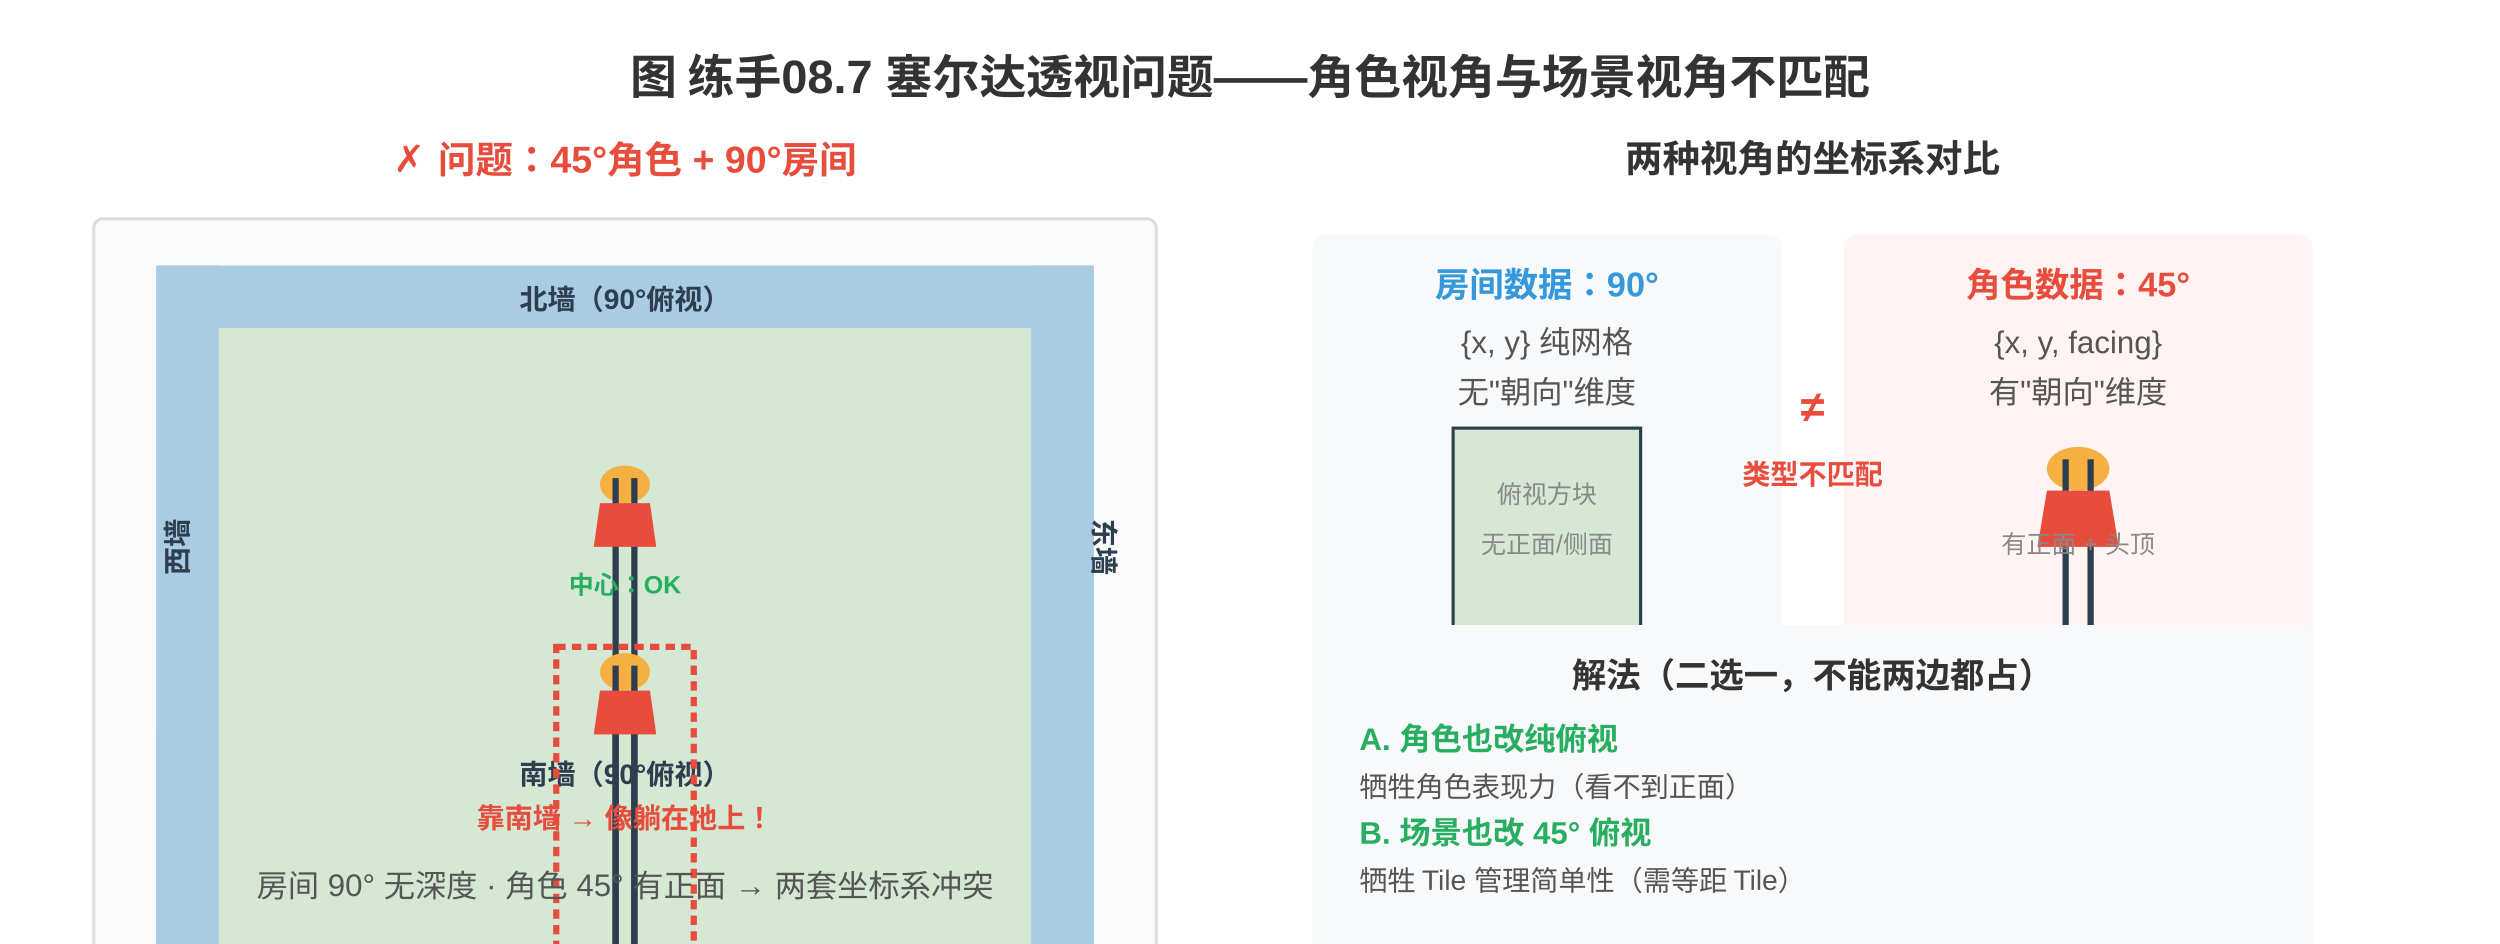
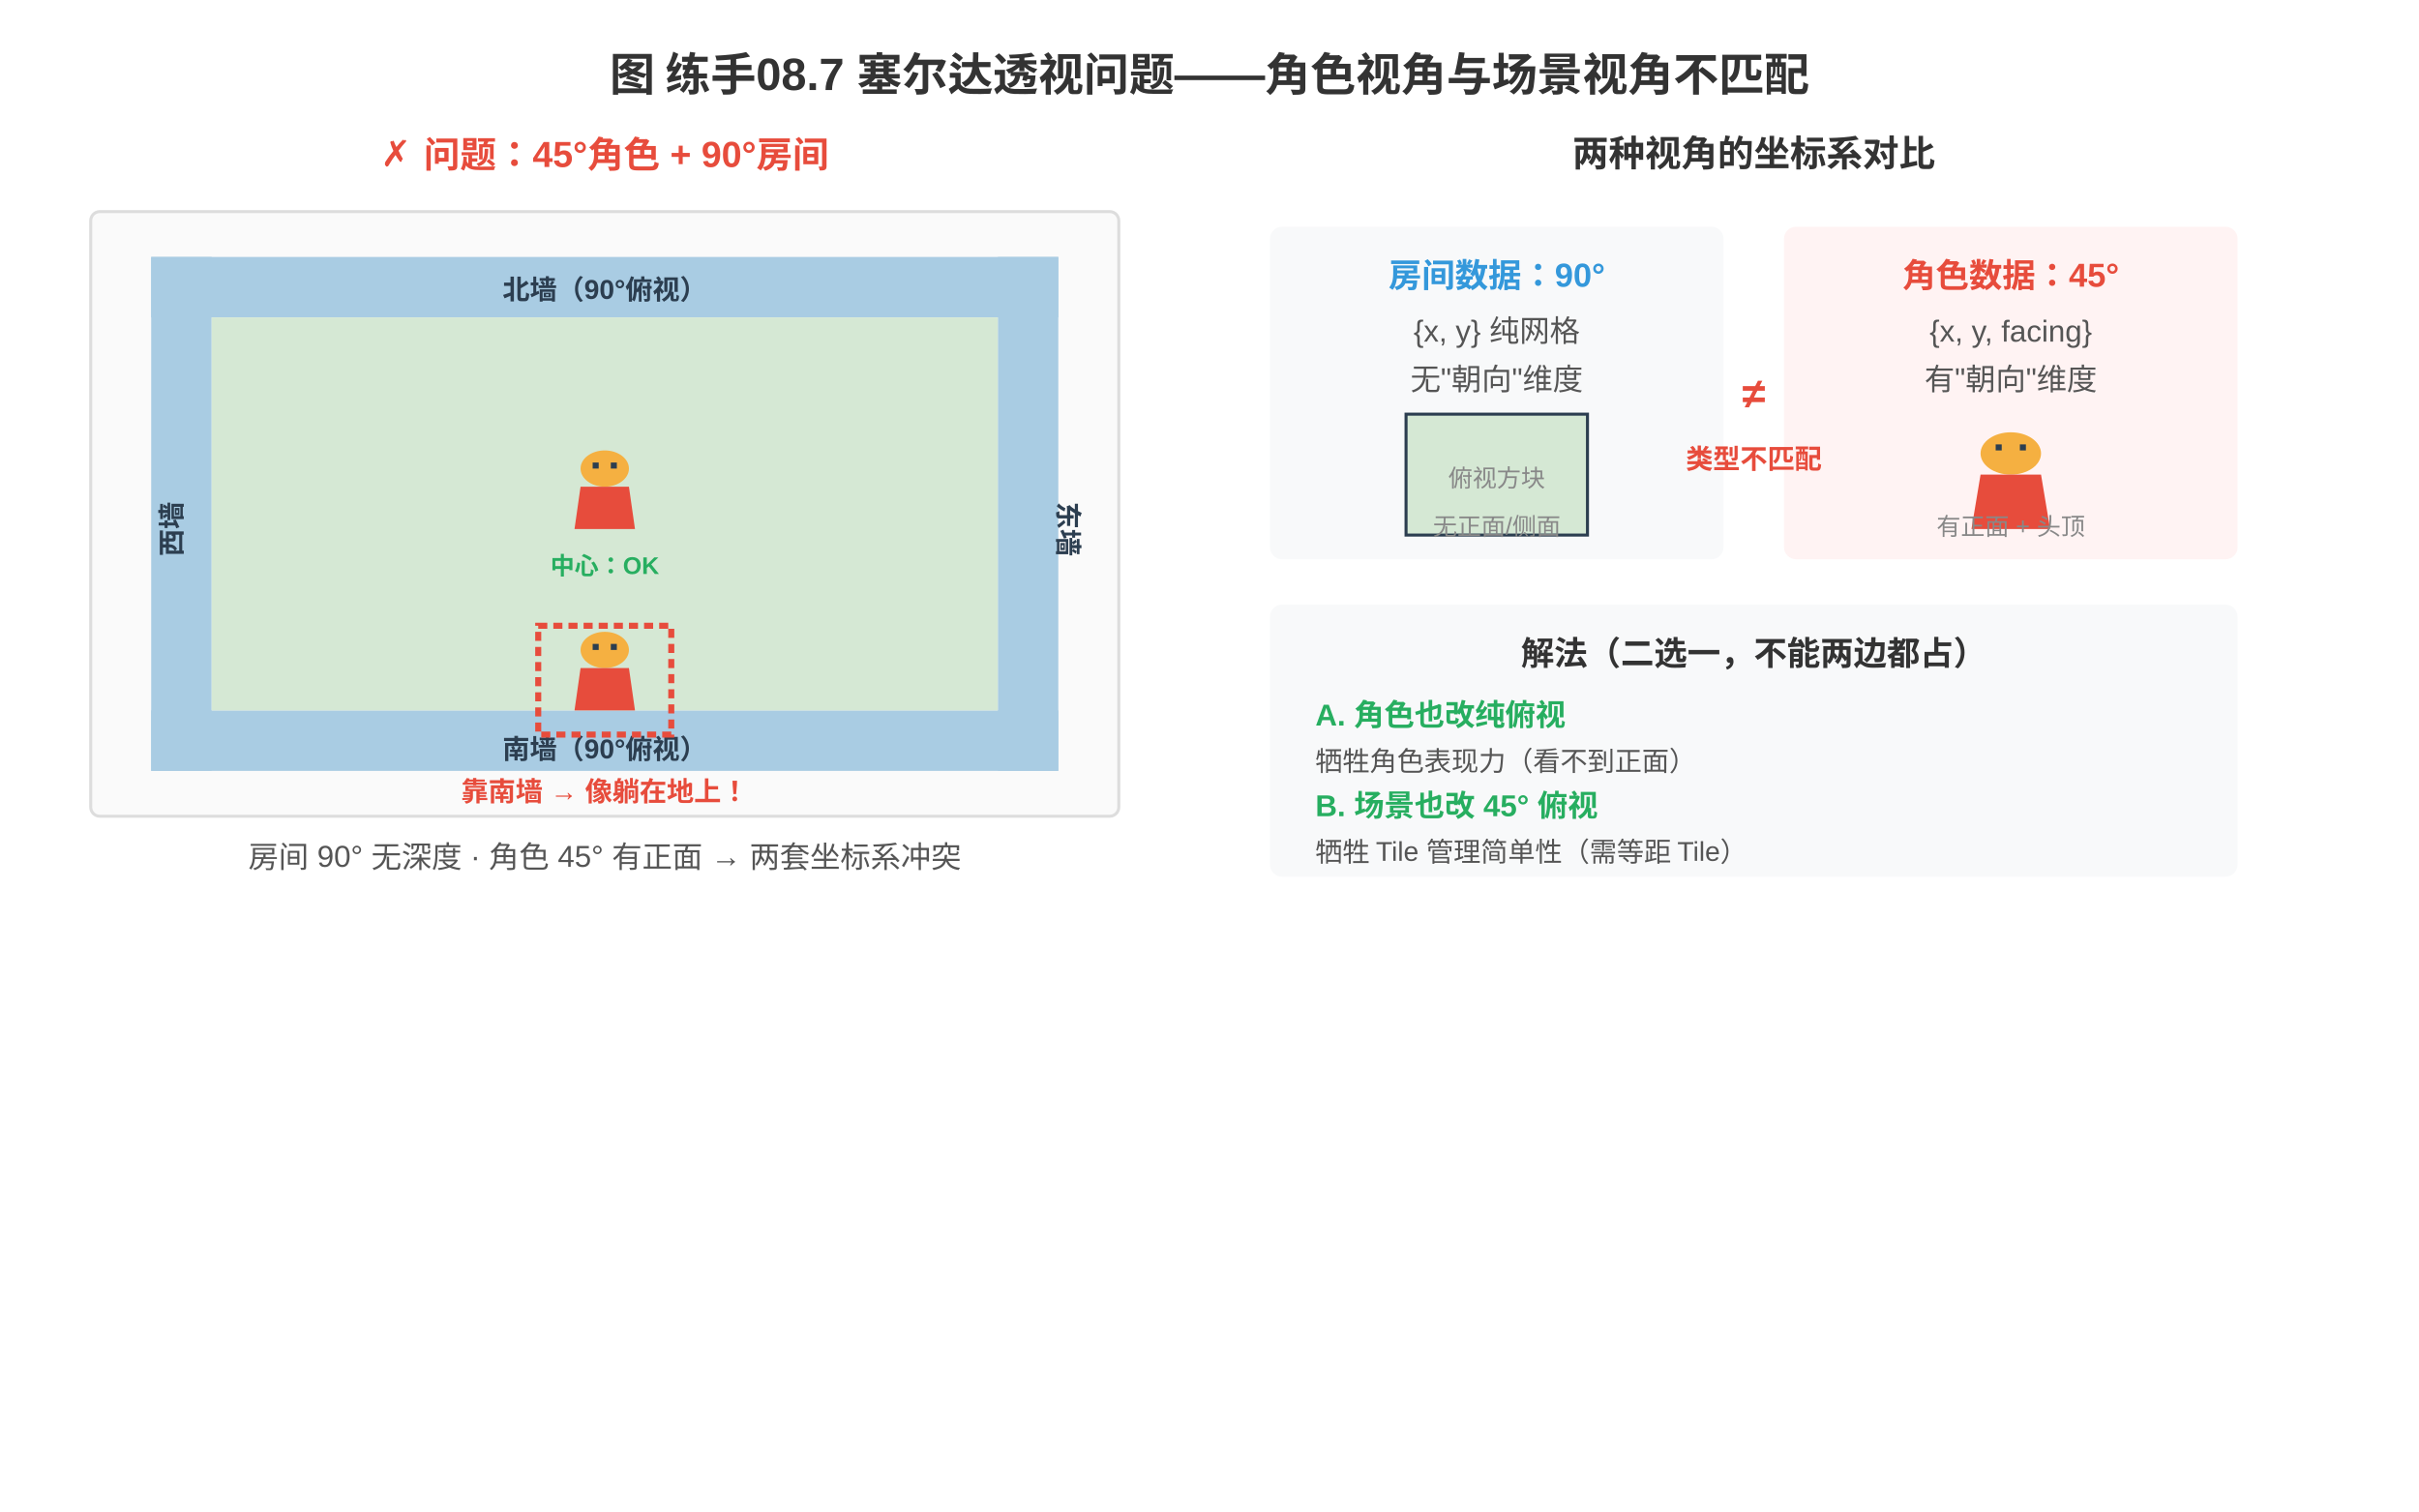
- <svg xmlns="http://www.w3.org/2000/svg" viewBox="0 0 800 302" width="800" height="302">
+ <svg xmlns="http://www.w3.org/2000/svg" viewBox="0 0 800 500" width="800" height="500">
  <style>
    text { font-family: 'PingFang SC','Microsoft YaHei',Arial,sans-serif; }
    .title { font-size: 15px; font-weight: bold; fill: #333; }
    .room-floor { fill: #D5E8D4; }
    .room-wall-n { fill: #A9CCE3; }
    .room-wall-s { fill: #A9CCE3; }
    .room-wall-e { fill: #A9CCE3; }
    .room-wall-w { fill: #A9CCE3; }
    .wall-edge { stroke: #2C3E50; stroke-width: 1.5; fill: none; }
    .char-body { fill: #E74C3C; }
    .char-head { fill: #F5B041; }
    .char-face { fill: #2C3E50; }
    .panel-label { font-size: 12px; font-weight: bold; }
    .panel-bg { fill: #fafafa; stroke: #ddd; stroke-width: 1; }
    .arrow { stroke: #E74C3C; stroke-width: 2; fill: none; marker-end: url(#arrowhead08); }
  </style>
  <defs>
    <marker id="arrowhead08" markerWidth="6" markerHeight="4" refX="5" refY="2" orient="auto">
      <polygon points="0,0 6,2 0,4" fill="#E74C3C" />
    </marker>
  </defs>
  <text x="400" y="30" class="title" text-anchor="middle">图 练手08.7 塞尔达透视问题——角色视角与场景视角不匹配</text>
  <g transform="translate(30, 55)">
    <text x="170" y="0" class="panel-label" fill="#E74C3C" text-anchor="middle">✗ 问题：45°角色 + 90°房间</text>
-     <rect x="0" y="15" width="340" height="302" class="panel-bg" rx="3" />
-     <rect x="20" y="30" width="300" height="302" class="room-wall-n" />
-     <rect x="20" y="30" width="20" height="302" class="room-wall-w" />
-     <rect x="300" y="30" width="20" height="302" class="room-wall-e" />
-     <rect x="20" y="180" width="300" height="302" class="room-wall-s" />
-     <rect x="40" y="50" width="260" height="302" class="room-floor" />
+     <rect x="0" y="15" width="340" height="200" class="panel-bg" rx="3" />
+     <rect x="20" y="30" width="300" height="20" class="room-wall-n" />
+     <rect x="20" y="30" width="20" height="170" class="room-wall-w" />
+     <rect x="300" y="30" width="20" height="170" class="room-wall-e" />
+     <rect x="20" y="180" width="300" height="20" class="room-wall-s" />
+     <rect x="40" y="50" width="260" height="130" class="room-floor" />
    <text x="170" y="44" style="font-size:9px;fill:#2C3E50;font-weight:bold;text-anchor:middle;">北墙（90°俯视）</text>
    <text x="170" y="196" style="font-size:9px;fill:#2C3E50;font-weight:bold;text-anchor:middle;">南墙（90°俯视）</text>
    <text x="30" y="120" style="font-size:9px;fill:#2C3E50;font-weight:bold;text-anchor:middle;" transform="rotate(-90 30 120)">西墙</text>
    <text x="320" y="120" style="font-size:9px;fill:#2C3E50;font-weight:bold;text-anchor:middle;" transform="rotate(90 320 120)">东墙</text>
    <g transform="translate(160, 100)">
      <ellipse cx="10" cy="0" rx="8" ry="6" class="char-head" />
-       <rect x="6" y="-2" width="2" height="302" class="char-face" />
-       <rect x="12" y="-2" width="2" height="302" class="char-face" />
+       <rect x="6" y="-2" width="2" height="2" class="char-face" />
+       <rect x="12" y="-2" width="2" height="2" class="char-face" />
      <polygon points="2,6 18,6 20,20 0,20" class="char-body" />
      <text x="10" y="35" style="font-size:8px;fill:#27AE60;font-weight:bold;text-anchor:middle;">中心：OK</text>
    </g>
    <g transform="translate(160, 160)">
      <ellipse cx="10" cy="0" rx="8" ry="6" class="char-head" />
-       <rect x="6" y="-2" width="2" height="302" class="char-face" />
-       <rect x="12" y="-2" width="2" height="302" class="char-face" />
+       <rect x="6" y="-2" width="2" height="2" class="char-face" />
+       <rect x="12" y="-2" width="2" height="2" class="char-face" />
      <polygon points="2,6 18,6 20,20 0,20" class="char-body" />
    </g>
-     <rect x="148" y="152" width="44" height="302" fill="none" stroke="#E74C3C" stroke-width="2" stroke-dasharray="3,2" />
+     <rect x="148" y="152" width="44" height="36" fill="none" stroke="#E74C3C" stroke-width="2" stroke-dasharray="3,2" />
    <text x="170" y="210" style="font-size:9px;fill:#E74C3C;font-weight:bold;text-anchor:middle;">靠南墙 → 像躺在地上！</text>
    <text x="170" y="232" style="font-size:10px;fill:#555;text-anchor:middle;">房间 90° 无深度 · 角色 45° 有正面 → 两套坐标系冲突</text>
  </g>
  <g transform="translate(420, 55)">
    <text x="160" y="0" class="panel-label" fill="#333" text-anchor="middle">两种视角的坐标系对比</text>
-     <rect x="0" y="20" width="150" height="302" fill="#F8F9FA" rx="4" />
+     <rect x="0" y="20" width="150" height="110" fill="#F8F9FA" rx="4" />
    <text x="75" y="40" style="font-size:11px;font-weight:bold;fill:#3498DB;text-anchor:middle;">房间数据：90°</text>
    <text x="75" y="58" style="font-size:10px;fill:#555;text-anchor:middle;">{x, y} 纯网格</text>
    <text x="75" y="74" style="font-size:10px;fill:#555;text-anchor:middle;">无"朝向"维度</text>
-     <rect x="45" y="82" width="60" height="302" fill="#D5E8D4" stroke="#2C3E50" stroke-width="1" />
+     <rect x="45" y="82" width="60" height="40" fill="#D5E8D4" stroke="#2C3E50" stroke-width="1" />
    <text x="75" y="106" style="font-size:8px;fill:#888;text-anchor:middle;">俯视方块</text>
    <text x="75" y="122" style="font-size:8px;fill:#888;text-anchor:middle;">无正面/侧面</text>
-     <rect x="170" y="20" width="150" height="302" fill="#FFF3F3" rx="4" />
+     <rect x="170" y="20" width="150" height="110" fill="#FFF3F3" rx="4" />
    <text x="245" y="40" style="font-size:11px;font-weight:bold;fill:#E74C3C;text-anchor:middle;">角色数据：45°</text>
    <text x="245" y="58" style="font-size:10px;fill:#555;text-anchor:middle;">{x, y, facing}</text>
    <text x="245" y="74" style="font-size:10px;fill:#555;text-anchor:middle;">有"朝向"维度</text>
    <ellipse cx="245" cy="95" rx="10" ry="7" fill="#F5B041" />
-     <rect x="240" y="92" width="2" height="302" fill="#2C3E50" />
-     <rect x="248" y="92" width="2" height="302" fill="#2C3E50" />
+     <rect x="240" y="92" width="2" height="2" fill="#2C3E50" />
+     <rect x="248" y="92" width="2" height="2" fill="#2C3E50" />
    <polygon points="235,102 255,102 258,120 232,120" fill="#E74C3C" />
    <text x="245" y="122" style="font-size:8px;fill:#888;text-anchor:middle;">有正面 + 头顶</text>
    <text x="160" y="80" style="font-size:14px;font-weight:bold;fill:#E74C3C;text-anchor:middle;">≠</text>
    <text x="160" y="100" style="font-size:9px;fill:#E74C3C;font-weight:bold;text-anchor:middle;">类型不匹配</text>
-     <rect x="0" y="145" width="320" height="302" fill="#F8F9FA" rx="4" />
+     <rect x="0" y="145" width="320" height="90" fill="#F8F9FA" rx="4" />
    <text x="160" y="165" style="font-size:11px;font-weight:bold;fill:#333;text-anchor:middle;">解法（二选一，不能两边都占）</text>
    <text x="15" y="185" style="font-size:10px;fill:#27AE60;font-weight:bold;">A. 角色也改纯俯视</text>
    <text x="15" y="200" style="font-size:9px;fill:#555;">牺牲角色表现力（看不到正面）</text>
    <text x="15" y="215" style="font-size:10px;fill:#27AE60;font-weight:bold;">B. 场景也改 45° 俯视</text>
    <text x="15" y="230" style="font-size:9px;fill:#555;">牺牲 Tile 管理简单性（需等距 Tile）</text>
  </g>
</svg>
